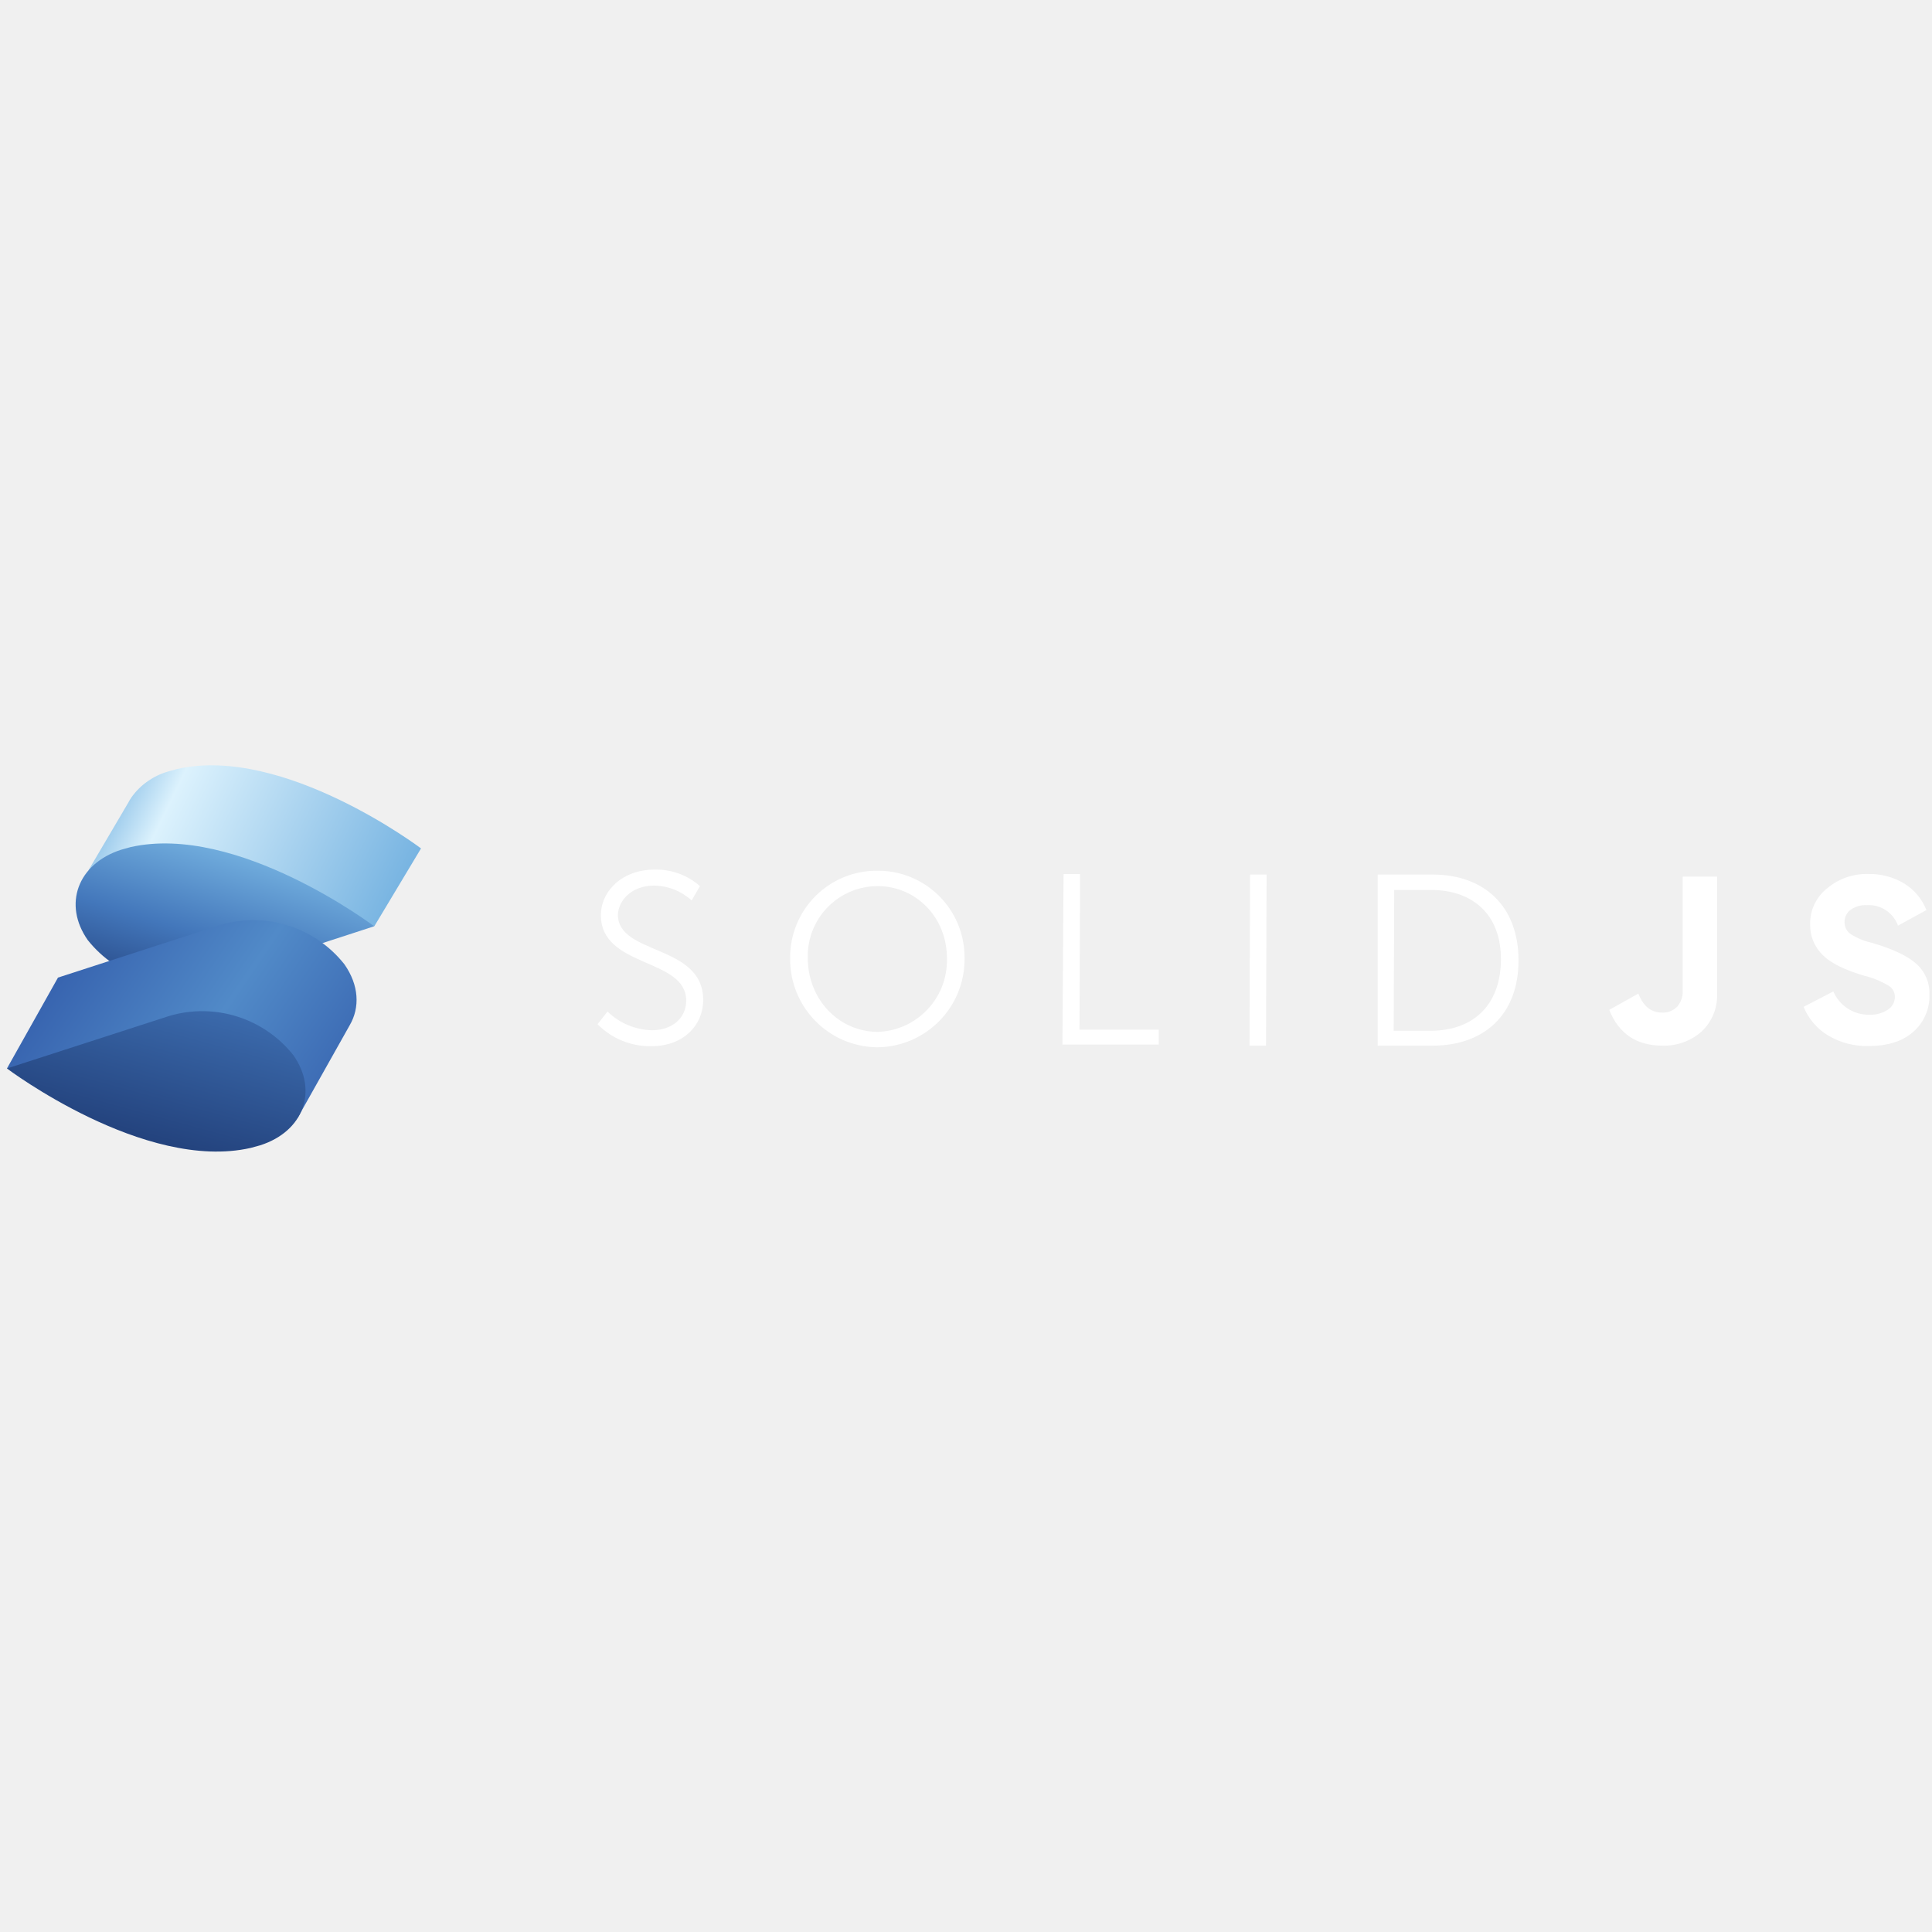
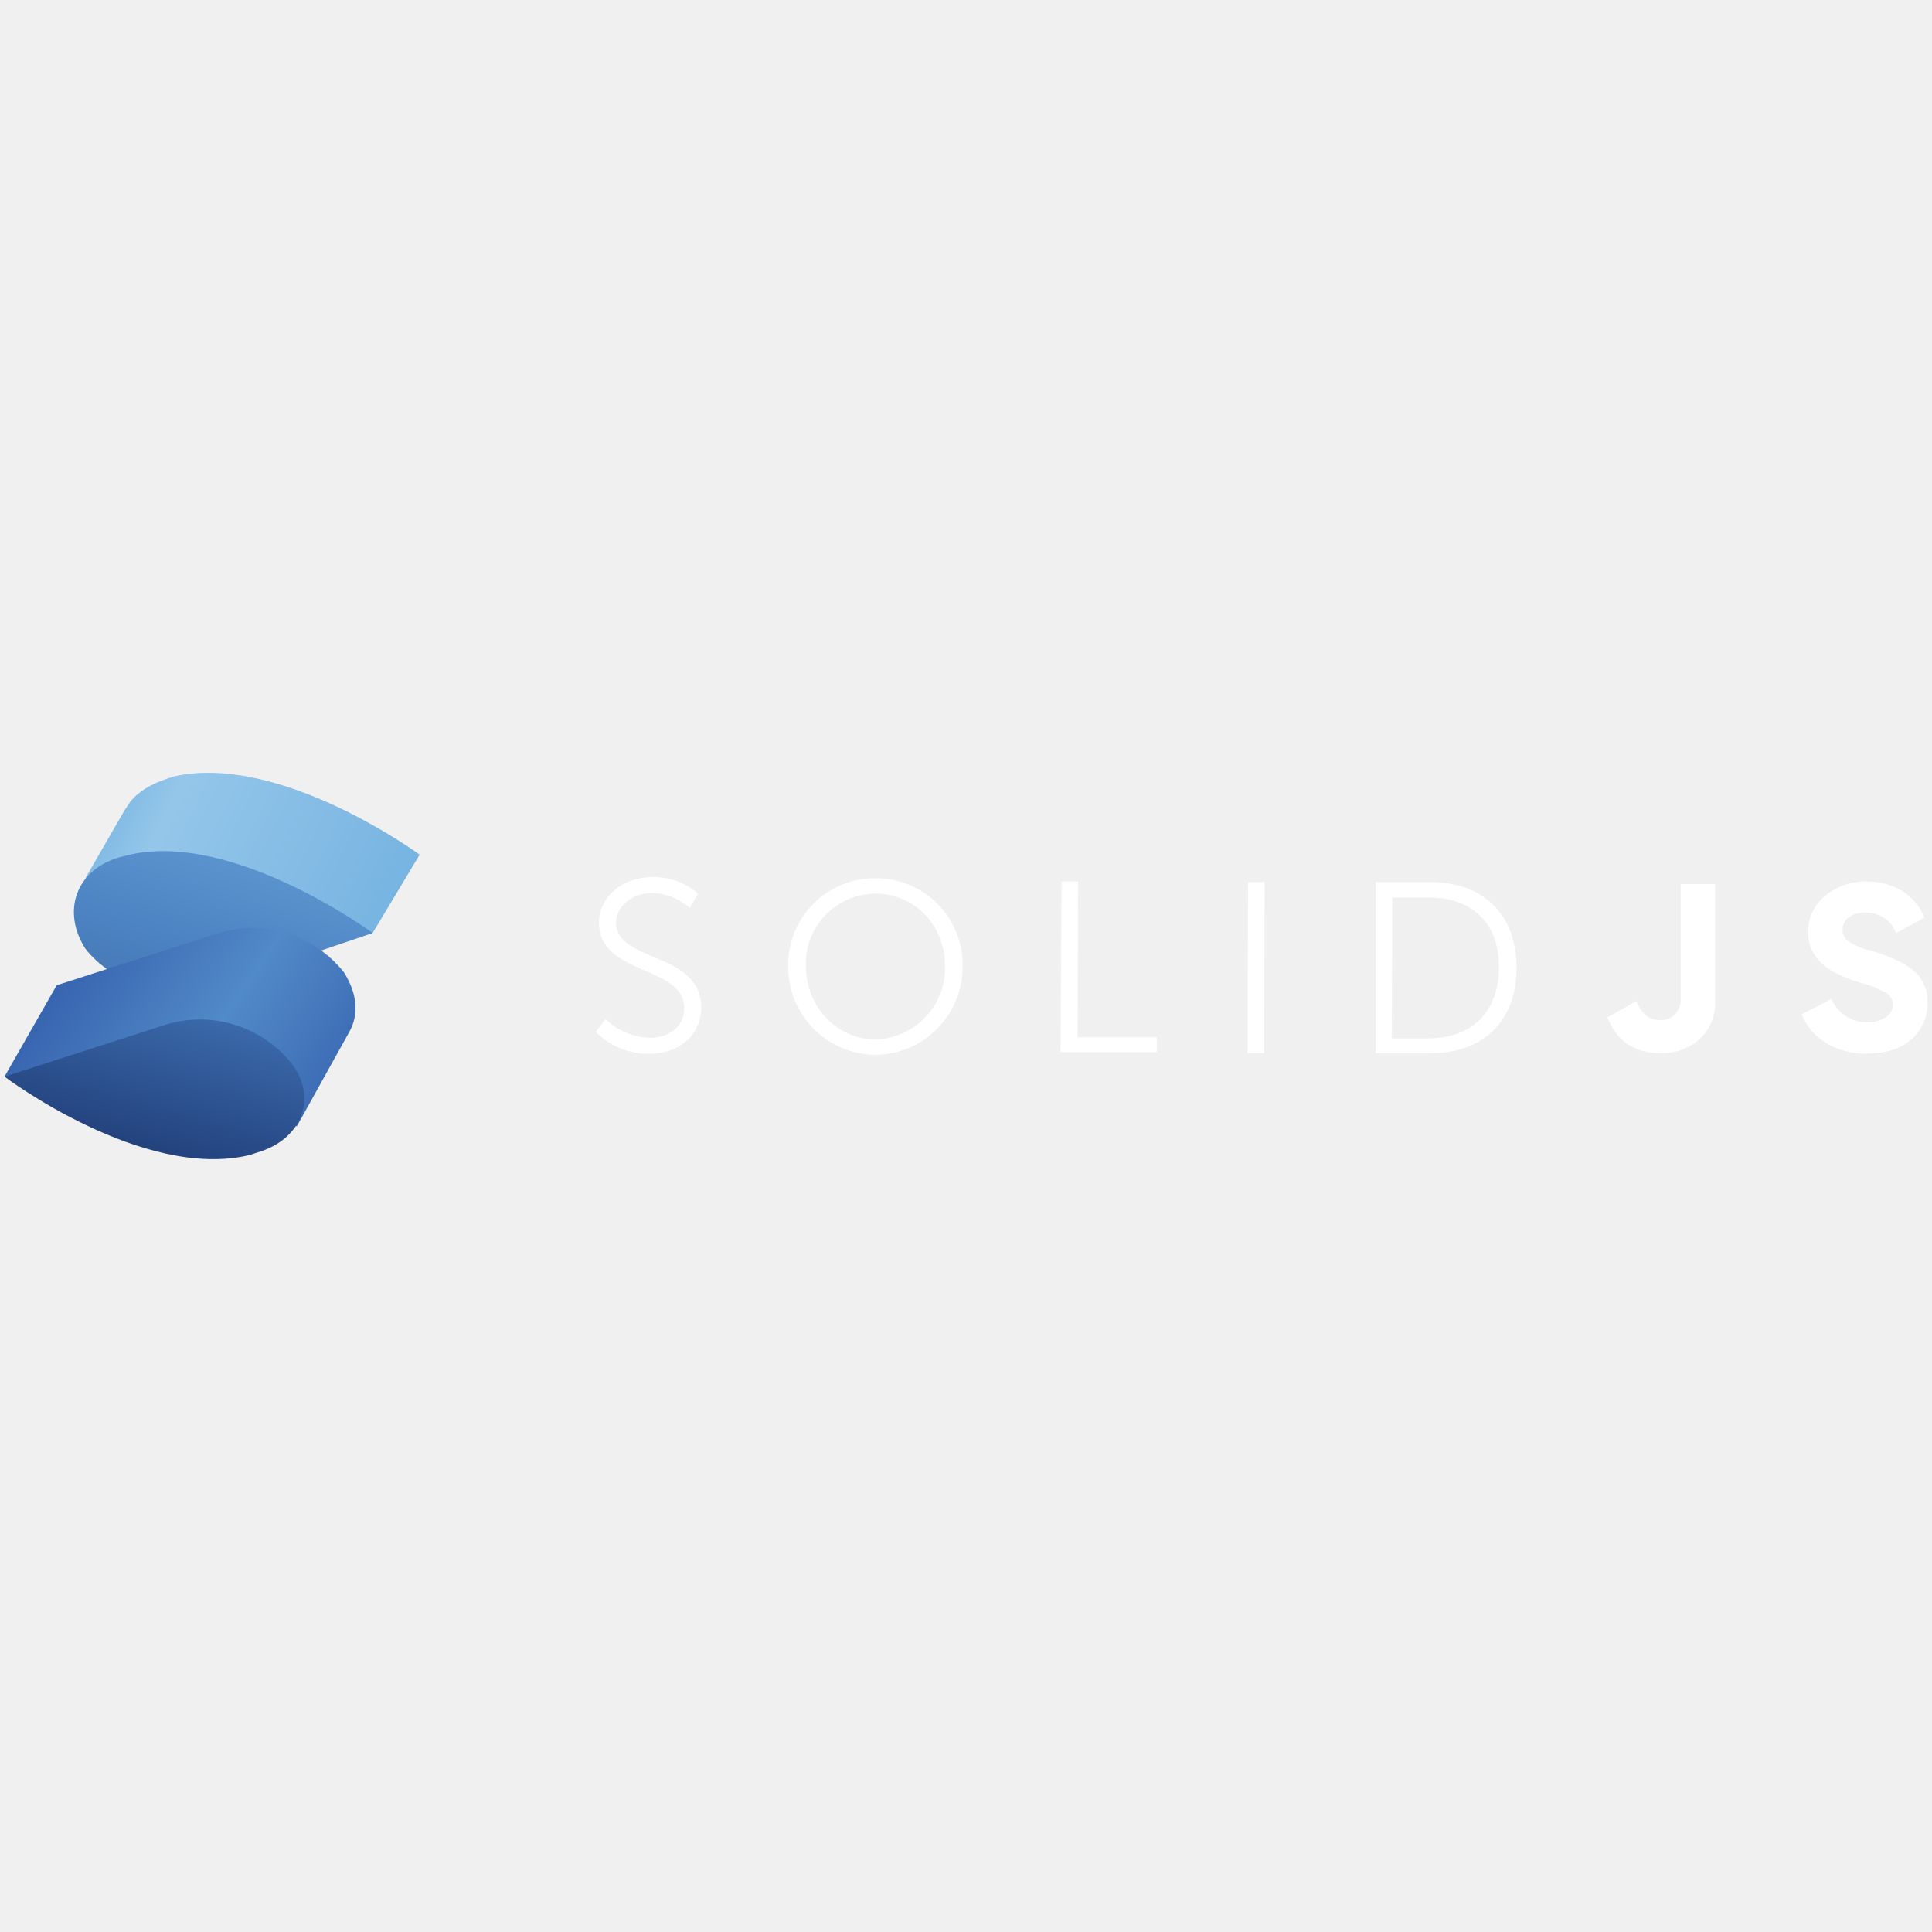
<svg xmlns="http://www.w3.org/2000/svg" viewBox="0 0 128 128">
  <defs>
-     <linearGradient id="a" x1="11.67" x2="70.61" y1="73.36" y2="44.72" gradientTransform="matrix(.36 0 0 -.36 .263 77.368)" gradientUnits="userSpaceOnUse">
+     <linearGradient id="a" x1="27.5" x2="152" y1="3" y2="63.5" gradientTransform="translate(-.394 50.573) scale(.17312)" gradientUnits="userSpaceOnUse">
      <stop offset=".1" stop-color="#76b3e1" />
      <stop offset=".3" stop-color="#dcf2fd" />
      <stop offset="1" stop-color="#76b3e1" />
    </linearGradient>
-     <linearGradient id="b" x1="44" x2="33.68" y1="59.33" y2="24.96" gradientTransform="matrix(.36 0 0 -.36 .263 77.368)" gradientUnits="userSpaceOnUse">
+     <linearGradient id="b" x1="95.8" x2="74" y1="32.6" y2="105.2" gradientTransform="translate(-.394 50.573) scale(.17312)" gradientUnits="userSpaceOnUse">
      <stop offset="0" stop-color="#76b3e1" />
      <stop offset=".5" stop-color="#4377bb" />
      <stop offset="1" stop-color="#1f3b77" />
    </linearGradient>
-     <linearGradient id="c" x1="7.34" x2="66.94" y1="44.34" y2="3.82" gradientTransform="matrix(.36 0 0 -.36 .263 77.368)" gradientUnits="userSpaceOnUse">
+     <linearGradient id="c" x1="18.4" x2="144.3" y1="64.2" y2="149.8" gradientTransform="translate(-.394 50.573) scale(.17312)" gradientUnits="userSpaceOnUse">
      <stop offset="0" stop-color="#315aa9" />
      <stop offset=".5" stop-color="#518ac8" />
      <stop offset="1" stop-color="#315aa9" />
    </linearGradient>
-     <linearGradient id="d" x1="34.25" x2="10.2" y1="39.49" y2="-48.7" gradientTransform="matrix(.36 0 0 -.36 .263 77.368)" gradientUnits="userSpaceOnUse">
+     <linearGradient id="d" x1="75.2" x2="24.4" y1="74.5" y2="260.8" gradientTransform="translate(-.394 50.573) scale(.17312)" gradientUnits="userSpaceOnUse">
      <stop offset="0" stop-color="#4377bb" />
      <stop offset=".5" stop-color="#1a336b" />
      <stop offset="1" stop-color="#1a336b" />
    </linearGradient>
  </defs>
-   <path fill="url(#a)" d="M27.894 56.21s-9.094-6.866-16.15-5.263l-.62.172a4.501 4.501 0 0 0-2.398 1.684 4.075 4.075 0 0 0-.259.43L5.861 57.66l4.501.878a8.018 8.018 0 0 0 6.419 1.262l8.018 1.567z" />
-   <path fill="url(#b)" d="m8.646 56.123-.624.175c-2.879.93-3.863 3.623-2.208 5.985a7.698 7.698 0 0 0 8.215 2.587l10.76-3.502s-9.076-6.849-16.143-5.245z" style="isolation:isolate" />
-   <path fill="url(#c)" d="M22.82 63.89a7.694 7.694 0 0 0-8.23-2.606L3.842 64.768.46 70.79l19.255 3.28 3.451-6.14c.69-1.178.62-2.661-.346-4.04z" />
-   <path fill="url(#d)" d="M19.438 69.911a7.705 7.705 0 0 0-8.212-2.606L.46 70.789s9.111 6.867 16.15 5.263l.62-.17c2.882-.916 3.866-3.61 2.208-5.97z" />
-   <path fill="#fff" d="M40.25 67.017a4.374 4.374 0 0 0 2.952 1.24c1.239 0 2.26-.73 2.26-1.969 0-2.843-5.65-2.15-5.65-5.65 0-1.64 1.458-3.024 3.535-3.024a4.374 4.374 0 0 1 3.026 1.093l-.55.948a3.783 3.783 0 0 0-2.48-.984c-1.457 0-2.368.947-2.405 1.931 0 2.697 5.65 1.932 5.65 5.65 0 1.676-1.313 3.061-3.427 3.061a4.87 4.87 0 0 1-3.571-1.458zm17.895-9.33a5.733 5.733 0 0 1 5.759 5.795 5.832 5.832 0 0 1-5.759 5.904h-.036a5.832 5.832 0 0 1-5.76-5.904v-.037a5.733 5.733 0 0 1 5.796-5.758zm-.036 10.679a4.738 4.738 0 0 0 4.628-4.844v-.04c0-2.697-2.04-4.775-4.592-4.775a4.636 4.636 0 0 0-4.629 4.738c0 2.77 2.041 4.884 4.593 4.92zm12.355-10.46h1.094L71.52 68.22h5.249v.984H70.39zm12.356.036h1.094l-.037 11.335h-1.093zm8.456 0h3.645c3.39 0 5.685 2.077 5.685 5.686 0 3.608-2.296 5.649-5.685 5.649h-3.645zm3.499 10.35c2.77 0 4.629-1.64 4.665-4.664.037-3.026-1.859-4.666-4.629-4.666H92.37l-.036 9.33zm15.37.985a3.743 3.743 0 0 0 2.573-.919 3.28 3.28 0 0 0 1.042-2.587v-7.694h-2.278v7.526a1.53 1.53 0 0 1-.364 1.093 1.316 1.316 0 0 1-1.01.39q-1.071 0-1.563-1.257l-1.928 1.075q.944 2.373 3.528 2.373zm13.653.025c1.265 0 2.256-.313 2.967-.944a3.138 3.138 0 0 0 1.064-2.474 2.584 2.584 0 0 0-.911-2.067c-.612-.525-1.593-.977-2.941-1.363a4.286 4.286 0 0 1-1.37-.572.937.937 0 0 1-.402-.784.984.984 0 0 1 .401-.82 1.677 1.677 0 0 1 1.06-.31 2.067 2.067 0 0 1 2.082 1.356l1.884-1.031a3.663 3.663 0 0 0-1.483-1.765 4.436 4.436 0 0 0-2.38-.623 4.05 4.05 0 0 0-2.715.948 2.956 2.956 0 0 0-1.127 2.387 2.734 2.734 0 0 0 .846 2.045q.758.765 2.686 1.345a6.018 6.018 0 0 1 1.648.663.85.85 0 0 1 .433.762.999.999 0 0 1-.47.842 2.056 2.056 0 0 1-1.203.332 2.551 2.551 0 0 1-2.405-1.542l-1.968 1.017a3.955 3.955 0 0 0 1.636 1.906 5.008 5.008 0 0 0 2.668.692z" />
+   <path fill="#fff" d="M40.121 67.517a4.374 4.374 0 0 0 2.952 1.24c1.24 0 2.26-.73 2.26-1.969 0-2.843-5.65-2.15-5.65-5.65 0-1.64 1.458-3.024 3.535-3.024a4.374 4.374 0 0 1 3.026 1.093l-.55.948a3.783 3.783 0 0 0-2.48-.984c-1.457 0-2.368.947-2.405 1.931 0 2.697 5.65 1.932 5.65 5.65 0 1.676-1.313 3.061-3.427 3.061a4.87 4.87 0 0 1-3.57-1.458zm17.895-9.33a5.733 5.733 0 0 1 5.76 5.795 5.832 5.832 0 0 1-5.76 5.904h-.036a5.832 5.832 0 0 1-5.76-5.904v-.037a5.733 5.733 0 0 1 5.796-5.758zm-.036 10.68a4.738 4.738 0 0 0 4.628-4.845v-.04c0-2.697-2.04-4.775-4.592-4.775a4.636 4.636 0 0 0-4.629 4.738c0 2.77 2.041 4.884 4.593 4.92zm12.355-10.46h1.094l-.038 10.313h5.25v.984h-6.38zm12.356.035h1.094l-.037 11.335h-1.093zm8.456 0h3.645c3.39 0 5.685 2.077 5.685 5.686 0 3.608-2.296 5.65-5.685 5.65h-3.645zm3.5 10.35c2.77 0 4.628-1.64 4.664-4.664.037-3.026-1.859-4.666-4.629-4.666h-2.44l-.037 9.33zm15.37.985a3.743 3.743 0 0 0 2.572-.919 3.28 3.28 0 0 0 1.042-2.587v-7.694h-2.278v7.526a1.53 1.53 0 0 1-.364 1.093 1.316 1.316 0 0 1-1.01.39q-1.07 0-1.563-1.257l-1.928 1.075q.944 2.373 3.528 2.373zm13.652.025c1.265 0 2.256-.313 2.967-.944a3.138 3.138 0 0 0 1.064-2.474 2.584 2.584 0 0 0-.91-2.067c-.613-.525-1.594-.977-2.942-1.363a4.286 4.286 0 0 1-1.37-.572.937.937 0 0 1-.402-.784.984.984 0 0 1 .401-.82 1.677 1.677 0 0 1 1.06-.31 2.067 2.067 0 0 1 2.082 1.356l1.884-1.03a3.663 3.663 0 0 0-1.483-1.766 4.436 4.436 0 0 0-2.38-.623 4.05 4.05 0 0 0-2.715.948 2.956 2.956 0 0 0-1.127 2.387 2.734 2.734 0 0 0 .846 2.045q.758.765 2.686 1.345a6.018 6.018 0 0 1 1.648.663.85.85 0 0 1 .433.762.999.999 0 0 1-.47.842 2.056 2.056 0 0 1-1.203.332 2.551 2.551 0 0 1-2.405-1.542l-1.968 1.017a3.955 3.955 0 0 0 1.636 1.906 5.008 5.008 0 0 0 2.668.692z" />
+   <path fill="#76b3e1" d="M27.798 56.627s-9.166-6.745-16.258-5.189l-.519.173c-1.037.346-1.902.865-2.421 1.557l-.346.519-2.594 4.497 4.496.864c1.903 1.211 4.324 1.73 6.573 1.211l7.956 1.557z" />
+   <path fill="url(#a)" d="M27.798 56.627s-9.166-6.745-16.258-5.189l-.519.173c-1.037.346-1.902.865-2.421 1.557l-.346.519-2.594 4.497 4.496.864c1.903 1.211 4.324 1.73 6.573 1.211l7.956 1.557z" opacity=".3" />
+   <path fill="#518ac8" d="m8.6 56.627-.692.173c-2.94.865-3.805 3.632-2.248 6.054 1.73 2.248 5.361 3.459 8.302 2.594l10.723-3.632S15.518 55.07 8.6 56.627z" />
+   <path fill="url(#b)" d="m8.6 56.627-.692.173c-2.94.865-3.805 3.632-2.248 6.054 1.73 2.248 5.361 3.459 8.302 2.594l10.723-3.632S15.518 55.07 8.6 56.627z" opacity=".3" />
+   <path fill="url(#c)" d="M22.783 64.41a7.783 7.783 0 0 0-8.303-2.594L3.757 65.275l-3.46 6.054 19.372 3.286 3.46-6.227c.691-1.21.518-2.594-.346-3.978z" />
+   <path fill="url(#d)" d="M19.323 70.464a7.783 7.783 0 0 0-8.302-2.595L.298 71.33s9.167 6.918 16.258 5.188l.519-.173c2.94-.864 3.978-3.632 2.248-5.88z" />
</svg>
